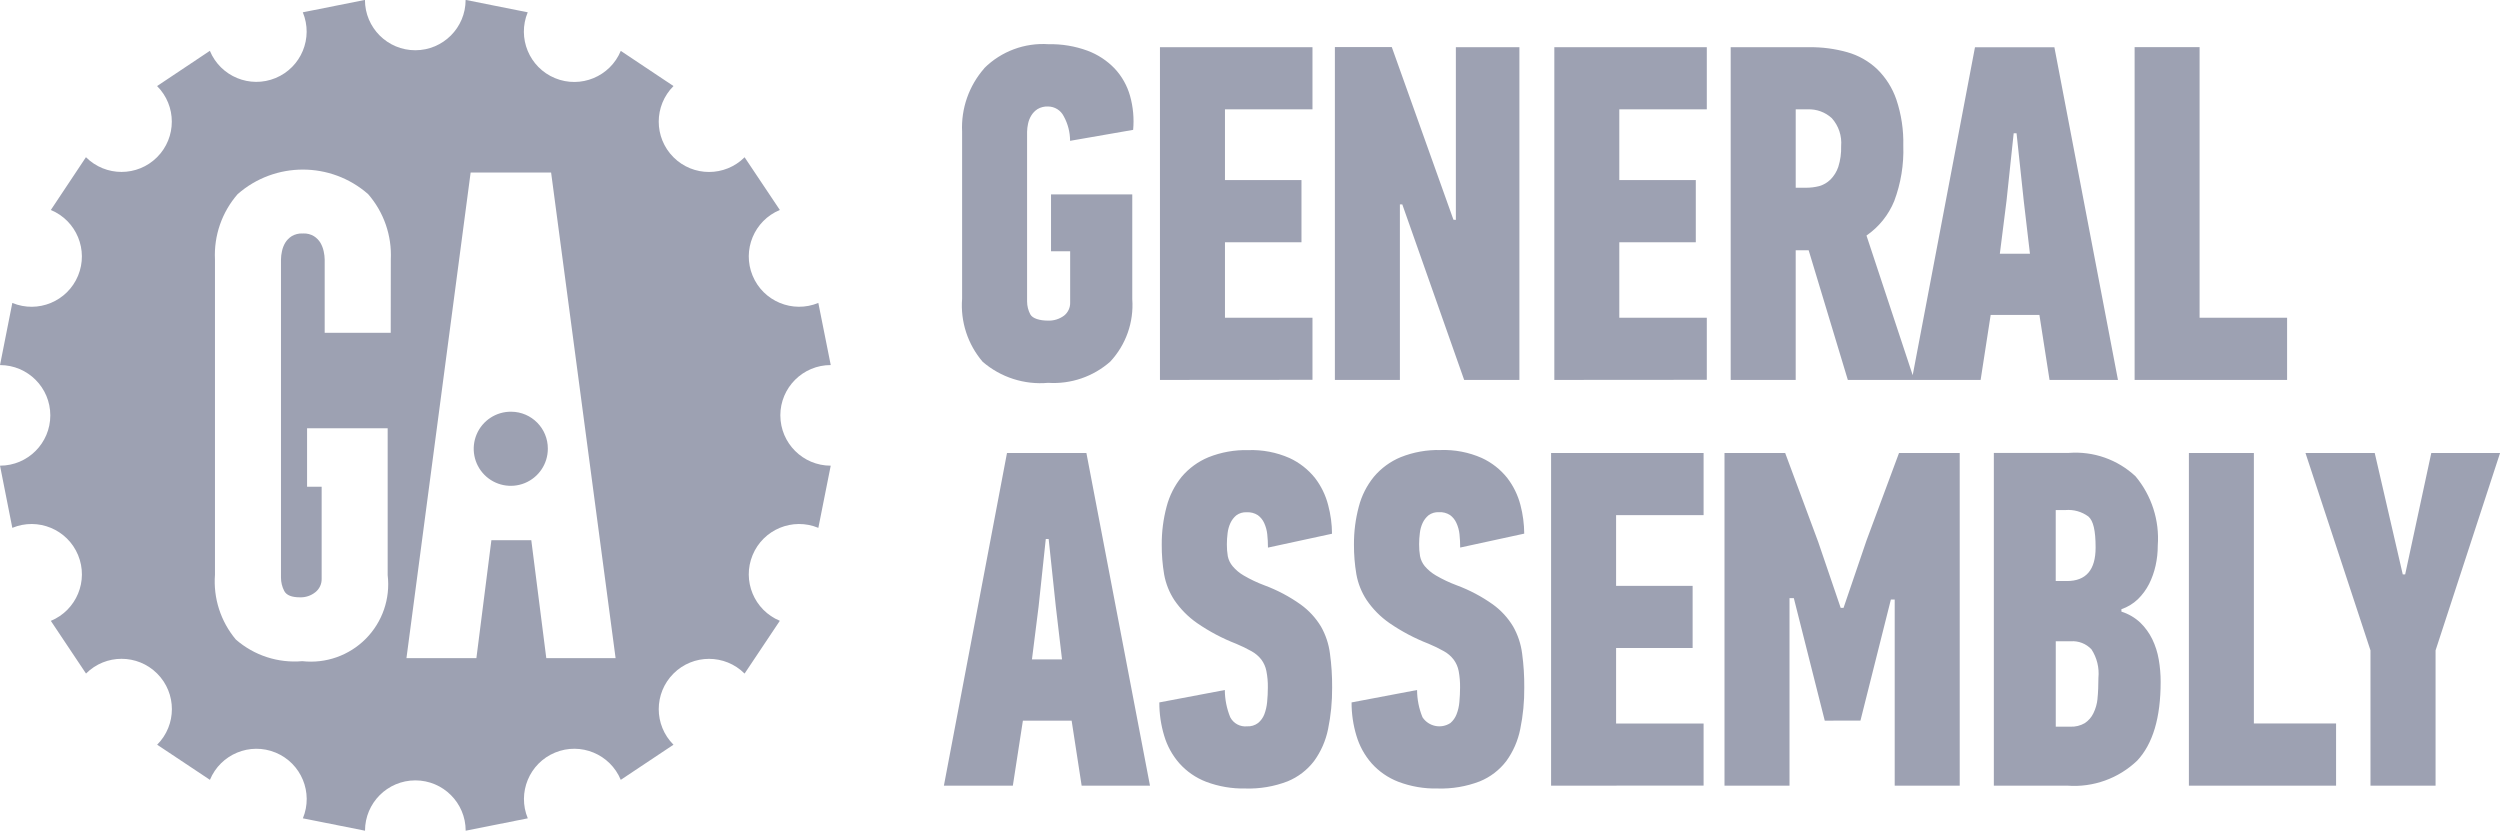
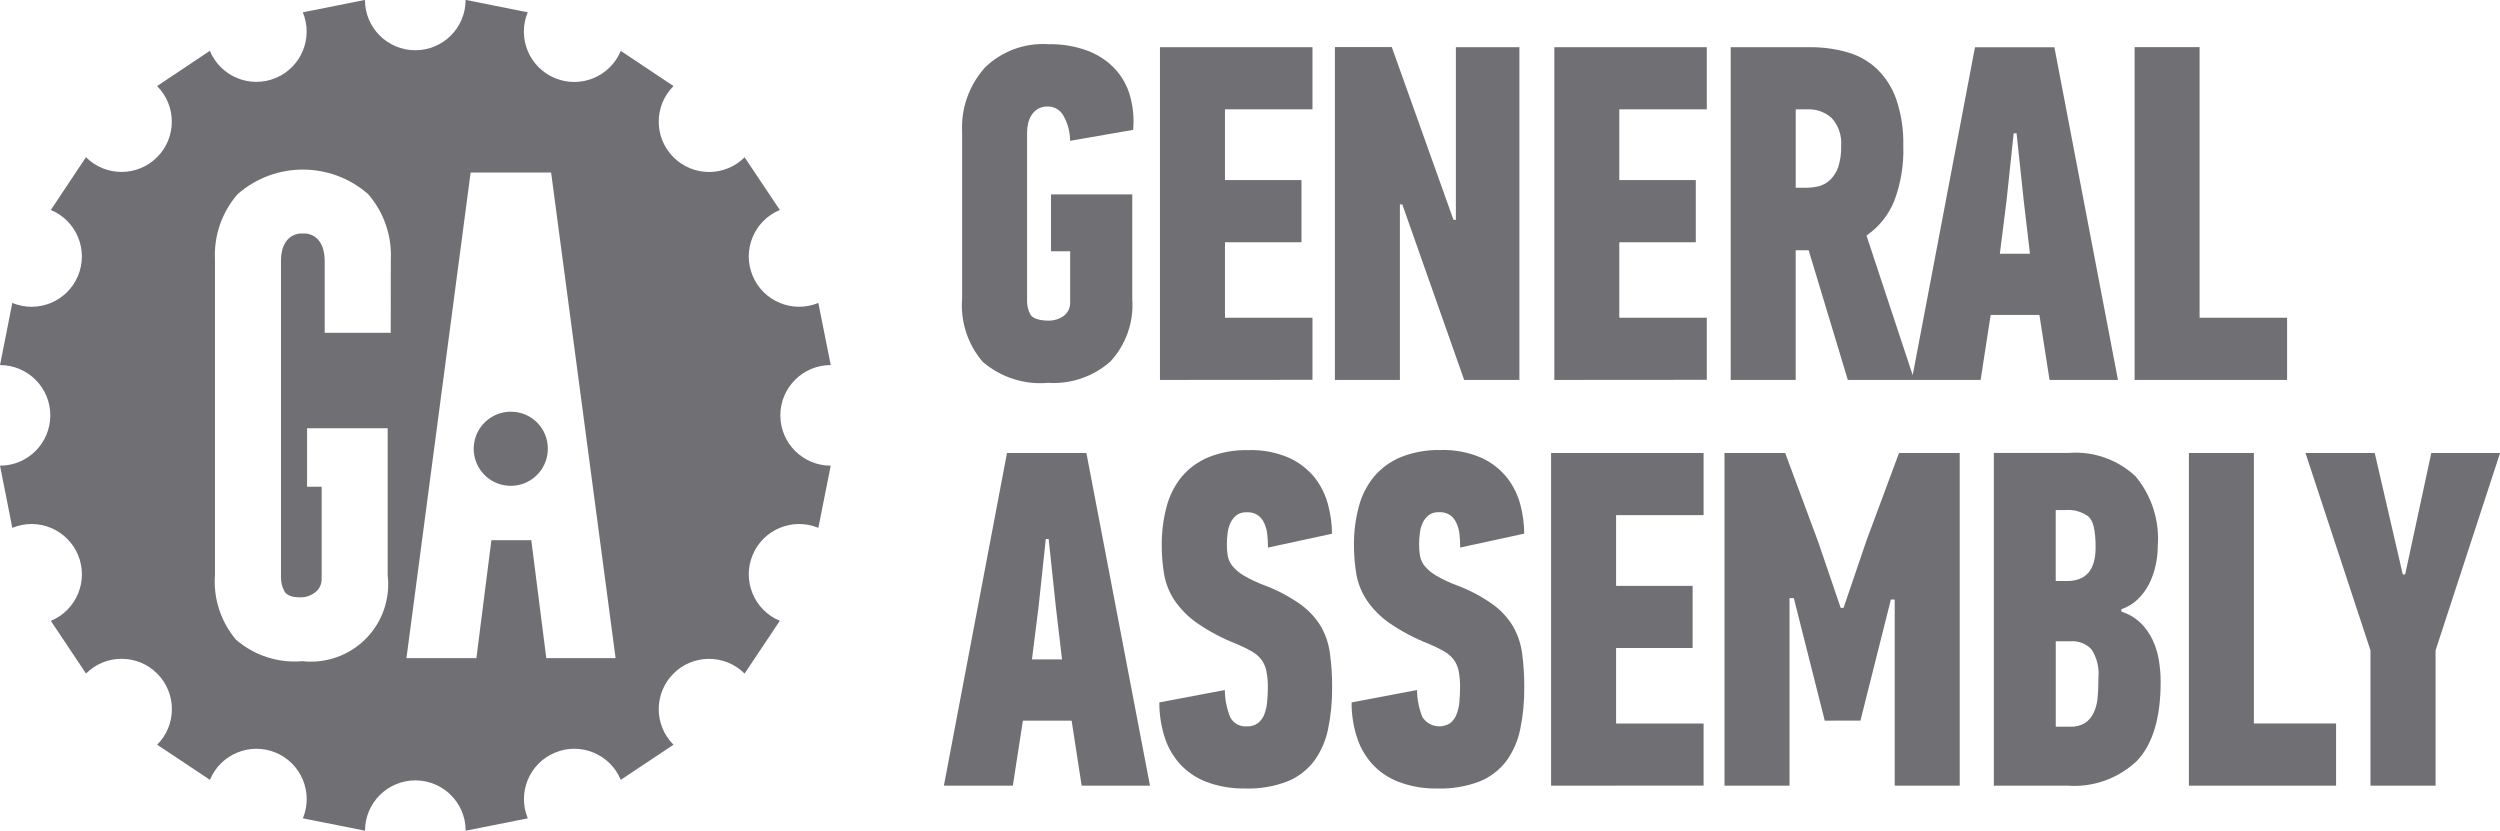
<svg xmlns="http://www.w3.org/2000/svg" width="154.281" height="51.263" viewBox="0 0 154.281 51.263">
  <g transform="translate(-103.233 -37.441)">
-     <path d="M133.34,40.215a5.529,5.529,0,0,0-1.371,3.921v10.3a5.352,5.352,0,0,0,1.268,3.892,5.447,5.447,0,0,0,4.042,1.3,5.281,5.281,0,0,0,3.835-1.312,5.114,5.114,0,0,0,1.356-3.85V48h-5.014v3.51h1.181v3.158a.994.994,0,0,1-.373.81,1.565,1.565,0,0,1-.994.31c-.5,0-.953-.127-1.091-.384a1.7,1.7,0,0,1-.2-.8V44.136a2.526,2.526,0,0,1,.057-.487,1.581,1.581,0,0,1,.2-.515,1.248,1.248,0,0,1,.388-.4,1.172,1.172,0,0,1,.65-.16,1.087,1.087,0,0,1,.966.6,3.141,3.141,0,0,1,.392,1.519l3.892-.677a5.8,5.8,0,0,0-.192-2.1,4.091,4.091,0,0,0-.943-1.679,4.5,4.5,0,0,0-1.683-1.107,6.574,6.574,0,0,0-2.4-.4,5.144,5.144,0,0,0-3.968,1.477m20.253,19.234V55.611h-5.4v-4.66h4.721V47.115h-4.721V42.75h5.4V38.915h-9.412V59.448Zm8.7-9.878-3.805-10.655h-3.512V59.448h4.012V48.616h.148l3.818,10.832h3.409V38.915H162.44V49.57Zm15.635,9.878V55.611h-5.4v-4.66h4.721V47.115h-4.721V42.75h5.4V38.915h-9.41V59.448ZM179.4,38.915V59.448h4.012v-8h.8l2.417,8h4.1l-2.949-8.91a4.782,4.782,0,0,0,1.711-2.124,8.856,8.856,0,0,0,.561-3.421,8.313,8.313,0,0,0-.428-2.848,4.8,4.8,0,0,0-1.194-1.886,4.434,4.434,0,0,0-1.831-1.034,8.282,8.282,0,0,0-2.329-.31Zm4.753,3.835a2.077,2.077,0,0,1,1.487.544,2.291,2.291,0,0,1,.576,1.728,3.836,3.836,0,0,1-.177,1.283,2.024,2.024,0,0,1-.487.783,1.624,1.624,0,0,1-.692.4,3.253,3.253,0,0,1-.827.1h-.62V42.75Zm14.924,16.7H203.3l-3.924-20.533h-4.9l-3.9,20.533h4.248l.62-4.014h3.008Zm-2.213-15.224h.177l.443,4.16.384,3.274h-1.858l.413-3.274Zm16.873,15.224V55.611h-5.4v-16.7h-4.01V59.448ZM139.346,84.487h4.217l-3.924-20.531h-4.9l-3.894,20.531H135.1l.62-4.012h3.008Zm-2.213-15.224h.177l.441,4.162.384,3.272h-1.856l.411-3.272Zm17.536,7.067a4.522,4.522,0,0,0-.555-1.666,4.608,4.608,0,0,0-1.251-1.356,9.6,9.6,0,0,0-2.23-1.181,8.33,8.33,0,0,1-1.278-.605,2.579,2.579,0,0,1-.69-.576,1.394,1.394,0,0,1-.3-.618,4.278,4.278,0,0,1-.057-.736,5.53,5.53,0,0,1,.044-.681,2.068,2.068,0,0,1,.175-.633,1.383,1.383,0,0,1,.363-.473.991.991,0,0,1,.643-.19,1.148,1.148,0,0,1,.683.177,1.223,1.223,0,0,1,.394.485,2.23,2.23,0,0,1,.19.692,7.274,7.274,0,0,1,.044.827l3.953-.856a7.038,7.038,0,0,0-.238-1.768,4.632,4.632,0,0,0-.81-1.669,4.341,4.341,0,0,0-1.578-1.236,5.8,5.8,0,0,0-2.538-.487,6.2,6.2,0,0,0-2.464.441,4.336,4.336,0,0,0-1.652,1.207,4.869,4.869,0,0,0-.928,1.839,8.879,8.879,0,0,0-.3,2.344,10.624,10.624,0,0,0,.148,1.842,4.265,4.265,0,0,0,.633,1.588,5.484,5.484,0,0,0,1.4,1.413,11.7,11.7,0,0,0,2.42,1.28,8.846,8.846,0,0,1,.943.458,1.965,1.965,0,0,1,.605.517,1.73,1.73,0,0,1,.308.7,4.859,4.859,0,0,1,.091,1.029q0,.443-.044.886a2.9,2.9,0,0,1-.175.766,1.309,1.309,0,0,1-.382.529,1.031,1.031,0,0,1-.681.207,1.051,1.051,0,0,1-1.038-.559,4.5,4.5,0,0,1-.335-1.683l-4.042.766a7,7,0,0,0,.3,2.057,4.518,4.518,0,0,0,.93,1.694,4.27,4.27,0,0,0,1.652,1.145,6.473,6.473,0,0,0,2.432.416,6.655,6.655,0,0,0,2.6-.441,3.925,3.925,0,0,0,1.637-1.255A5.054,5.054,0,0,0,154.553,81a12.245,12.245,0,0,0,.251-2.567,14.633,14.633,0,0,0-.135-2.105m11.859,0a4.534,4.534,0,0,0-.557-1.669,4.59,4.59,0,0,0-1.247-1.356,9.62,9.62,0,0,0-2.232-1.181,8.266,8.266,0,0,1-1.28-.605,2.687,2.687,0,0,1-.69-.574,1.408,1.408,0,0,1-.293-.62,4.283,4.283,0,0,1-.057-.736,5.536,5.536,0,0,1,.044-.681,2.026,2.026,0,0,1,.173-.633,1.383,1.383,0,0,1,.365-.473.991.991,0,0,1,.643-.19,1.143,1.143,0,0,1,.683.177,1.215,1.215,0,0,1,.392.485,2.23,2.23,0,0,1,.192.694,7.758,7.758,0,0,1,.042.827l3.953-.859a7.139,7.139,0,0,0-.234-1.768,4.646,4.646,0,0,0-.812-1.666,4.314,4.314,0,0,0-1.58-1.238,5.792,5.792,0,0,0-2.536-.487,6.2,6.2,0,0,0-2.464.441,4.319,4.319,0,0,0-1.652,1.209,4.827,4.827,0,0,0-.93,1.839,8.851,8.851,0,0,0-.3,2.341,10.6,10.6,0,0,0,.15,1.842,4.256,4.256,0,0,0,.635,1.588,5.477,5.477,0,0,0,1.4,1.415,11.781,11.781,0,0,0,2.417,1.278,8.651,8.651,0,0,1,.943.458,1.917,1.917,0,0,1,.605.517,1.731,1.731,0,0,1,.312.707,5.155,5.155,0,0,1,.086,1.027c0,.3-.015.591-.042.886a2.656,2.656,0,0,1-.177.766,1.338,1.338,0,0,1-.376.532,1.246,1.246,0,0,1-1.723-.354,4.464,4.464,0,0,1-.335-1.683l-4.042.766a7,7,0,0,0,.3,2.057,4.548,4.548,0,0,0,.93,1.694,4.287,4.287,0,0,0,1.652,1.145,6.424,6.424,0,0,0,2.432.416,6.662,6.662,0,0,0,2.6-.441,3.913,3.913,0,0,0,1.637-1.255A5.023,5.023,0,0,0,166.412,81a12.091,12.091,0,0,0,.249-2.565,14.664,14.664,0,0,0-.133-2.107m11.2,8.155V80.652h-5.4v-4.66h4.723V72.156h-4.723V67.791h5.4V63.956h-9.412V84.487Zm9.68-4.012L189.286,73h.236V84.487h4.012V63.956h-3.746l-2.006,5.4-1.418,4.16h-.175L184.8,69.443l-2.038-5.487h-3.744V84.487h4.012V72.913h.266l1.909,7.562Zm12.737-8.615h-.686V67.479h.6a2.084,2.084,0,0,1,1.418.4c.3.264.443.852.443,1.915,0,1.38-.591,2.065-1.772,2.065m1.89,7.269a2.619,2.619,0,0,1-.253.888,1.517,1.517,0,0,1-.532.612,1.628,1.628,0,0,1-.9.219h-.892V75.577h.922a1.59,1.59,0,0,1,1.283.5,2.733,2.733,0,0,1,.428,1.751c0,.4-.019.96-.059,1.3m1.477-5.531a2.74,2.74,0,0,0,1.019-.618,3.614,3.614,0,0,0,.692-.943,4.889,4.889,0,0,0,.4-1.135,5.6,5.6,0,0,0,.133-1.228,5.987,5.987,0,0,0-1.371-4.276,5.414,5.414,0,0,0-4.115-1.445h-4.63V84.487h4.542a5.619,5.619,0,0,0,4.307-1.548q1.446-1.547,1.445-4.854a7.97,7.97,0,0,0-.118-1.388,4.69,4.69,0,0,0-.4-1.251,3.643,3.643,0,0,0-.738-1.019,3.025,3.025,0,0,0-1.164-.679ZM216.76,84.487V80.65h-5.073V63.956h-4.01V84.487Zm4.115-13.038-1.73-7.493h-4.274l4.012,12.182v8.349H222.9V76.138l3.98-12.182h-4.244l-1.612,7.493Z" transform="translate(30.638 1.439)" fill="#9da1b2" />
+     <path d="M133.34,40.215a5.529,5.529,0,0,0-1.371,3.921v10.3a5.352,5.352,0,0,0,1.268,3.892,5.447,5.447,0,0,0,4.042,1.3,5.281,5.281,0,0,0,3.835-1.312,5.114,5.114,0,0,0,1.356-3.85V48h-5.014v3.51h1.181v3.158a.994.994,0,0,1-.373.81,1.565,1.565,0,0,1-.994.31c-.5,0-.953-.127-1.091-.384a1.7,1.7,0,0,1-.2-.8V44.136a2.526,2.526,0,0,1,.057-.487,1.581,1.581,0,0,1,.2-.515,1.248,1.248,0,0,1,.388-.4,1.172,1.172,0,0,1,.65-.16,1.087,1.087,0,0,1,.966.6,3.141,3.141,0,0,1,.392,1.519l3.892-.677a5.8,5.8,0,0,0-.192-2.1,4.091,4.091,0,0,0-.943-1.679,4.5,4.5,0,0,0-1.683-1.107,6.574,6.574,0,0,0-2.4-.4,5.144,5.144,0,0,0-3.968,1.477m20.253,19.234V55.611h-5.4v-4.66h4.721V47.115h-4.721V42.75h5.4V38.915h-9.412V59.448Zm8.7-9.878-3.805-10.655h-3.512V59.448h4.012V48.616h.148l3.818,10.832h3.409V38.915H162.44V49.57Zm15.635,9.878V55.611h-5.4v-4.66h4.721V47.115h-4.721V42.75h5.4V38.915h-9.41V59.448ZM179.4,38.915V59.448h4.012v-8h.8l2.417,8h4.1l-2.949-8.91a4.782,4.782,0,0,0,1.711-2.124,8.856,8.856,0,0,0,.561-3.421,8.313,8.313,0,0,0-.428-2.848,4.8,4.8,0,0,0-1.194-1.886,4.434,4.434,0,0,0-1.831-1.034,8.282,8.282,0,0,0-2.329-.31Zm4.753,3.835a2.077,2.077,0,0,1,1.487.544,2.291,2.291,0,0,1,.576,1.728,3.836,3.836,0,0,1-.177,1.283,2.024,2.024,0,0,1-.487.783,1.624,1.624,0,0,1-.692.4,3.253,3.253,0,0,1-.827.1h-.62V42.75Zm14.924,16.7H203.3l-3.924-20.533h-4.9l-3.9,20.533h4.248l.62-4.014h3.008Zm-2.213-15.224h.177l.443,4.16.384,3.274h-1.858l.413-3.274Zm16.873,15.224V55.611h-5.4v-16.7h-4.01V59.448ZM139.346,84.487h4.217l-3.924-20.531h-4.9l-3.894,20.531H135.1l.62-4.012h3.008Zm-2.213-15.224h.177l.441,4.162.384,3.272h-1.856l.411-3.272Zm17.536,7.067a4.522,4.522,0,0,0-.555-1.666,4.608,4.608,0,0,0-1.251-1.356,9.6,9.6,0,0,0-2.23-1.181,8.33,8.33,0,0,1-1.278-.605,2.579,2.579,0,0,1-.69-.576,1.394,1.394,0,0,1-.3-.618,4.278,4.278,0,0,1-.057-.736,5.53,5.53,0,0,1,.044-.681,2.068,2.068,0,0,1,.175-.633,1.383,1.383,0,0,1,.363-.473.991.991,0,0,1,.643-.19,1.148,1.148,0,0,1,.683.177,1.223,1.223,0,0,1,.394.485,2.23,2.23,0,0,1,.19.692,7.274,7.274,0,0,1,.044.827l3.953-.856a7.038,7.038,0,0,0-.238-1.768,4.632,4.632,0,0,0-.81-1.669,4.341,4.341,0,0,0-1.578-1.236,5.8,5.8,0,0,0-2.538-.487,6.2,6.2,0,0,0-2.464.441,4.336,4.336,0,0,0-1.652,1.207,4.869,4.869,0,0,0-.928,1.839,8.879,8.879,0,0,0-.3,2.344,10.624,10.624,0,0,0,.148,1.842,4.265,4.265,0,0,0,.633,1.588,5.484,5.484,0,0,0,1.4,1.413,11.7,11.7,0,0,0,2.42,1.28,8.846,8.846,0,0,1,.943.458,1.965,1.965,0,0,1,.605.517,1.73,1.73,0,0,1,.308.7,4.859,4.859,0,0,1,.091,1.029q0,.443-.044.886a2.9,2.9,0,0,1-.175.766,1.309,1.309,0,0,1-.382.529,1.031,1.031,0,0,1-.681.207,1.051,1.051,0,0,1-1.038-.559,4.5,4.5,0,0,1-.335-1.683l-4.042.766a7,7,0,0,0,.3,2.057,4.518,4.518,0,0,0,.93,1.694,4.27,4.27,0,0,0,1.652,1.145,6.473,6.473,0,0,0,2.432.416,6.655,6.655,0,0,0,2.6-.441,3.925,3.925,0,0,0,1.637-1.255A5.054,5.054,0,0,0,154.553,81a12.245,12.245,0,0,0,.251-2.567,14.633,14.633,0,0,0-.135-2.105m11.859,0a4.534,4.534,0,0,0-.557-1.669,4.59,4.59,0,0,0-1.247-1.356,9.62,9.62,0,0,0-2.232-1.181,8.266,8.266,0,0,1-1.28-.605,2.687,2.687,0,0,1-.69-.574,1.408,1.408,0,0,1-.293-.62,4.283,4.283,0,0,1-.057-.736,5.536,5.536,0,0,1,.044-.681,2.026,2.026,0,0,1,.173-.633,1.383,1.383,0,0,1,.365-.473.991.991,0,0,1,.643-.19,1.143,1.143,0,0,1,.683.177,1.215,1.215,0,0,1,.392.485,2.23,2.23,0,0,1,.192.694,7.758,7.758,0,0,1,.042.827l3.953-.859a7.139,7.139,0,0,0-.234-1.768,4.646,4.646,0,0,0-.812-1.666,4.314,4.314,0,0,0-1.58-1.238,5.792,5.792,0,0,0-2.536-.487,6.2,6.2,0,0,0-2.464.441,4.319,4.319,0,0,0-1.652,1.209,4.827,4.827,0,0,0-.93,1.839,8.851,8.851,0,0,0-.3,2.341,10.6,10.6,0,0,0,.15,1.842,4.256,4.256,0,0,0,.635,1.588,5.477,5.477,0,0,0,1.4,1.415,11.781,11.781,0,0,0,2.417,1.278,8.651,8.651,0,0,1,.943.458,1.917,1.917,0,0,1,.605.517,1.731,1.731,0,0,1,.312.707,5.155,5.155,0,0,1,.086,1.027c0,.3-.015.591-.042.886a2.656,2.656,0,0,1-.177.766,1.338,1.338,0,0,1-.376.532,1.246,1.246,0,0,1-1.723-.354,4.464,4.464,0,0,1-.335-1.683l-4.042.766a7,7,0,0,0,.3,2.057,4.548,4.548,0,0,0,.93,1.694,4.287,4.287,0,0,0,1.652,1.145,6.424,6.424,0,0,0,2.432.416,6.662,6.662,0,0,0,2.6-.441,3.913,3.913,0,0,0,1.637-1.255A5.023,5.023,0,0,0,166.412,81a12.091,12.091,0,0,0,.249-2.565,14.664,14.664,0,0,0-.133-2.107m11.2,8.155V80.652h-5.4v-4.66h4.723V72.156h-4.723V67.791h5.4V63.956h-9.412V84.487Zm9.68-4.012L189.286,73h.236V84.487h4.012V63.956h-3.746l-2.006,5.4-1.418,4.16h-.175L184.8,69.443l-2.038-5.487h-3.744V84.487h4.012V72.913h.266l1.909,7.562Zm12.737-8.615h-.686V67.479h.6a2.084,2.084,0,0,1,1.418.4c.3.264.443.852.443,1.915,0,1.38-.591,2.065-1.772,2.065m1.89,7.269a2.619,2.619,0,0,1-.253.888,1.517,1.517,0,0,1-.532.612,1.628,1.628,0,0,1-.9.219h-.892V75.577h.922a1.59,1.59,0,0,1,1.283.5,2.733,2.733,0,0,1,.428,1.751c0,.4-.019.96-.059,1.3m1.477-5.531a2.74,2.74,0,0,0,1.019-.618,3.614,3.614,0,0,0,.692-.943,4.889,4.889,0,0,0,.4-1.135,5.6,5.6,0,0,0,.133-1.228,5.987,5.987,0,0,0-1.371-4.276,5.414,5.414,0,0,0-4.115-1.445h-4.63V84.487h4.542a5.619,5.619,0,0,0,4.307-1.548q1.446-1.547,1.445-4.854a7.97,7.97,0,0,0-.118-1.388,4.69,4.69,0,0,0-.4-1.251,3.643,3.643,0,0,0-.738-1.019,3.025,3.025,0,0,0-1.164-.679ZM216.76,84.487V80.65h-5.073V63.956h-4.01V84.487Zm4.115-13.038-1.73-7.493h-4.274l4.012,12.182v8.349H222.9V76.138l3.98-12.182h-4.244l-1.612,7.493Z" transform="translate(30.638 1.439)" fill="#707074" />
    <g transform="translate(103.233 37.441)">
-       <path d="M119.377,49.486a2.287,2.287,0,1,0,2.257,2.287,2.271,2.271,0,0,0-2.257-2.287" transform="translate(-87.826 -24.078)" fill="#9da1b2" />
-       <path d="M136.946,78.058l-.926-7.282h-2.462l-.926,7.282h-4.316l3.961-29.969h4.966l3.98,29.969Zm-9.6-20.078H123.27V53.454a2.392,2.392,0,0,0-.061-.5,1.794,1.794,0,0,0-.2-.527,1.257,1.257,0,0,0-.4-.409,1.167,1.167,0,0,0-.656-.169c-.017,0-.036,0-.061.006v-.006a1.2,1.2,0,0,0-.66.169,1.287,1.287,0,0,0-.4.409,1.681,1.681,0,0,0-.2.527,2.374,2.374,0,0,0-.059.5V73.088a1.781,1.781,0,0,0,.2.821c.135.264.462.394.966.394a1.439,1.439,0,0,0,.962-.321,1.024,1.024,0,0,0,.382-.831V67.479h-.9V63.872h4.974v9.062a4.772,4.772,0,0,1-5.269,5.309,5.5,5.5,0,0,1-4.1-1.335,5.571,5.571,0,0,1-1.289-4V53.454a5.715,5.715,0,0,1,1.4-4.033,6.108,6.108,0,0,1,8.052,0,5.733,5.733,0,0,1,1.4,4.033Zm24.043,5.094A3.107,3.107,0,0,1,154.5,59.97l-.766-3.835a3.1,3.1,0,1,1-2.375-5.736l-2.175-3.253a3.1,3.1,0,0,1-4.388-4.394l-3.253-2.171A3.105,3.105,0,1,1,135.8,38.2l-3.833-.764a3.106,3.106,0,1,1-6.212,0l-3.835.764a3.1,3.1,0,0,1-5.736,2.377l-3.257,2.175a3.1,3.1,0,1,1-4.39,4.39L106.37,50.4a3.1,3.1,0,0,1-2.377,5.736l-.759,3.835a3.1,3.1,0,0,1,0,6.208l.759,3.837a3.106,3.106,0,0,1,2.377,5.74l2.171,3.251a3.1,3.1,0,1,1,4.39,4.392l3.257,2.168a3.1,3.1,0,0,1,5.736,2.375l3.835.764a3.106,3.106,0,0,1,6.212,0l3.833-.764a3.1,3.1,0,0,1,5.738-2.375l3.253-2.168a3.1,3.1,0,1,1,4.388-4.39l2.175-3.257a3.1,3.1,0,1,1,2.377-5.736l.764-3.837a3.108,3.108,0,0,1-3.109-3.1" transform="translate(-103.233 -37.441)" fill="#9da1b2" />
+       <path d="M119.377,49.486a2.287,2.287,0,1,0,2.257,2.287,2.271,2.271,0,0,0-2.257-2.287" transform="translate(-87.826 -24.078)" fill="#707074" />
+       <path d="M136.946,78.058l-.926-7.282h-2.462l-.926,7.282h-4.316l3.961-29.969h4.966l3.98,29.969Zm-9.6-20.078H123.27V53.454a2.392,2.392,0,0,0-.061-.5,1.794,1.794,0,0,0-.2-.527,1.257,1.257,0,0,0-.4-.409,1.167,1.167,0,0,0-.656-.169c-.017,0-.036,0-.061.006v-.006a1.2,1.2,0,0,0-.66.169,1.287,1.287,0,0,0-.4.409,1.681,1.681,0,0,0-.2.527,2.374,2.374,0,0,0-.059.5V73.088a1.781,1.781,0,0,0,.2.821c.135.264.462.394.966.394a1.439,1.439,0,0,0,.962-.321,1.024,1.024,0,0,0,.382-.831V67.479h-.9V63.872h4.974v9.062a4.772,4.772,0,0,1-5.269,5.309,5.5,5.5,0,0,1-4.1-1.335,5.571,5.571,0,0,1-1.289-4V53.454a5.715,5.715,0,0,1,1.4-4.033,6.108,6.108,0,0,1,8.052,0,5.733,5.733,0,0,1,1.4,4.033Zm24.043,5.094A3.107,3.107,0,0,1,154.5,59.97l-.766-3.835a3.1,3.1,0,1,1-2.375-5.736l-2.175-3.253a3.1,3.1,0,0,1-4.388-4.394l-3.253-2.171A3.105,3.105,0,1,1,135.8,38.2l-3.833-.764a3.106,3.106,0,1,1-6.212,0l-3.835.764a3.1,3.1,0,0,1-5.736,2.377l-3.257,2.175a3.1,3.1,0,1,1-4.39,4.39L106.37,50.4a3.1,3.1,0,0,1-2.377,5.736l-.759,3.835a3.1,3.1,0,0,1,0,6.208l.759,3.837a3.106,3.106,0,0,1,2.377,5.74l2.171,3.251a3.1,3.1,0,1,1,4.39,4.392l3.257,2.168a3.1,3.1,0,0,1,5.736,2.375l3.835.764a3.106,3.106,0,0,1,6.212,0l3.833-.764a3.1,3.1,0,0,1,5.738-2.375l3.253-2.168a3.1,3.1,0,1,1,4.388-4.39l2.175-3.257a3.1,3.1,0,1,1,2.377-5.736l.764-3.837a3.108,3.108,0,0,1-3.109-3.1" transform="translate(-103.233 -37.441)" fill="#707074" />
    </g>
  </g>
</svg>
